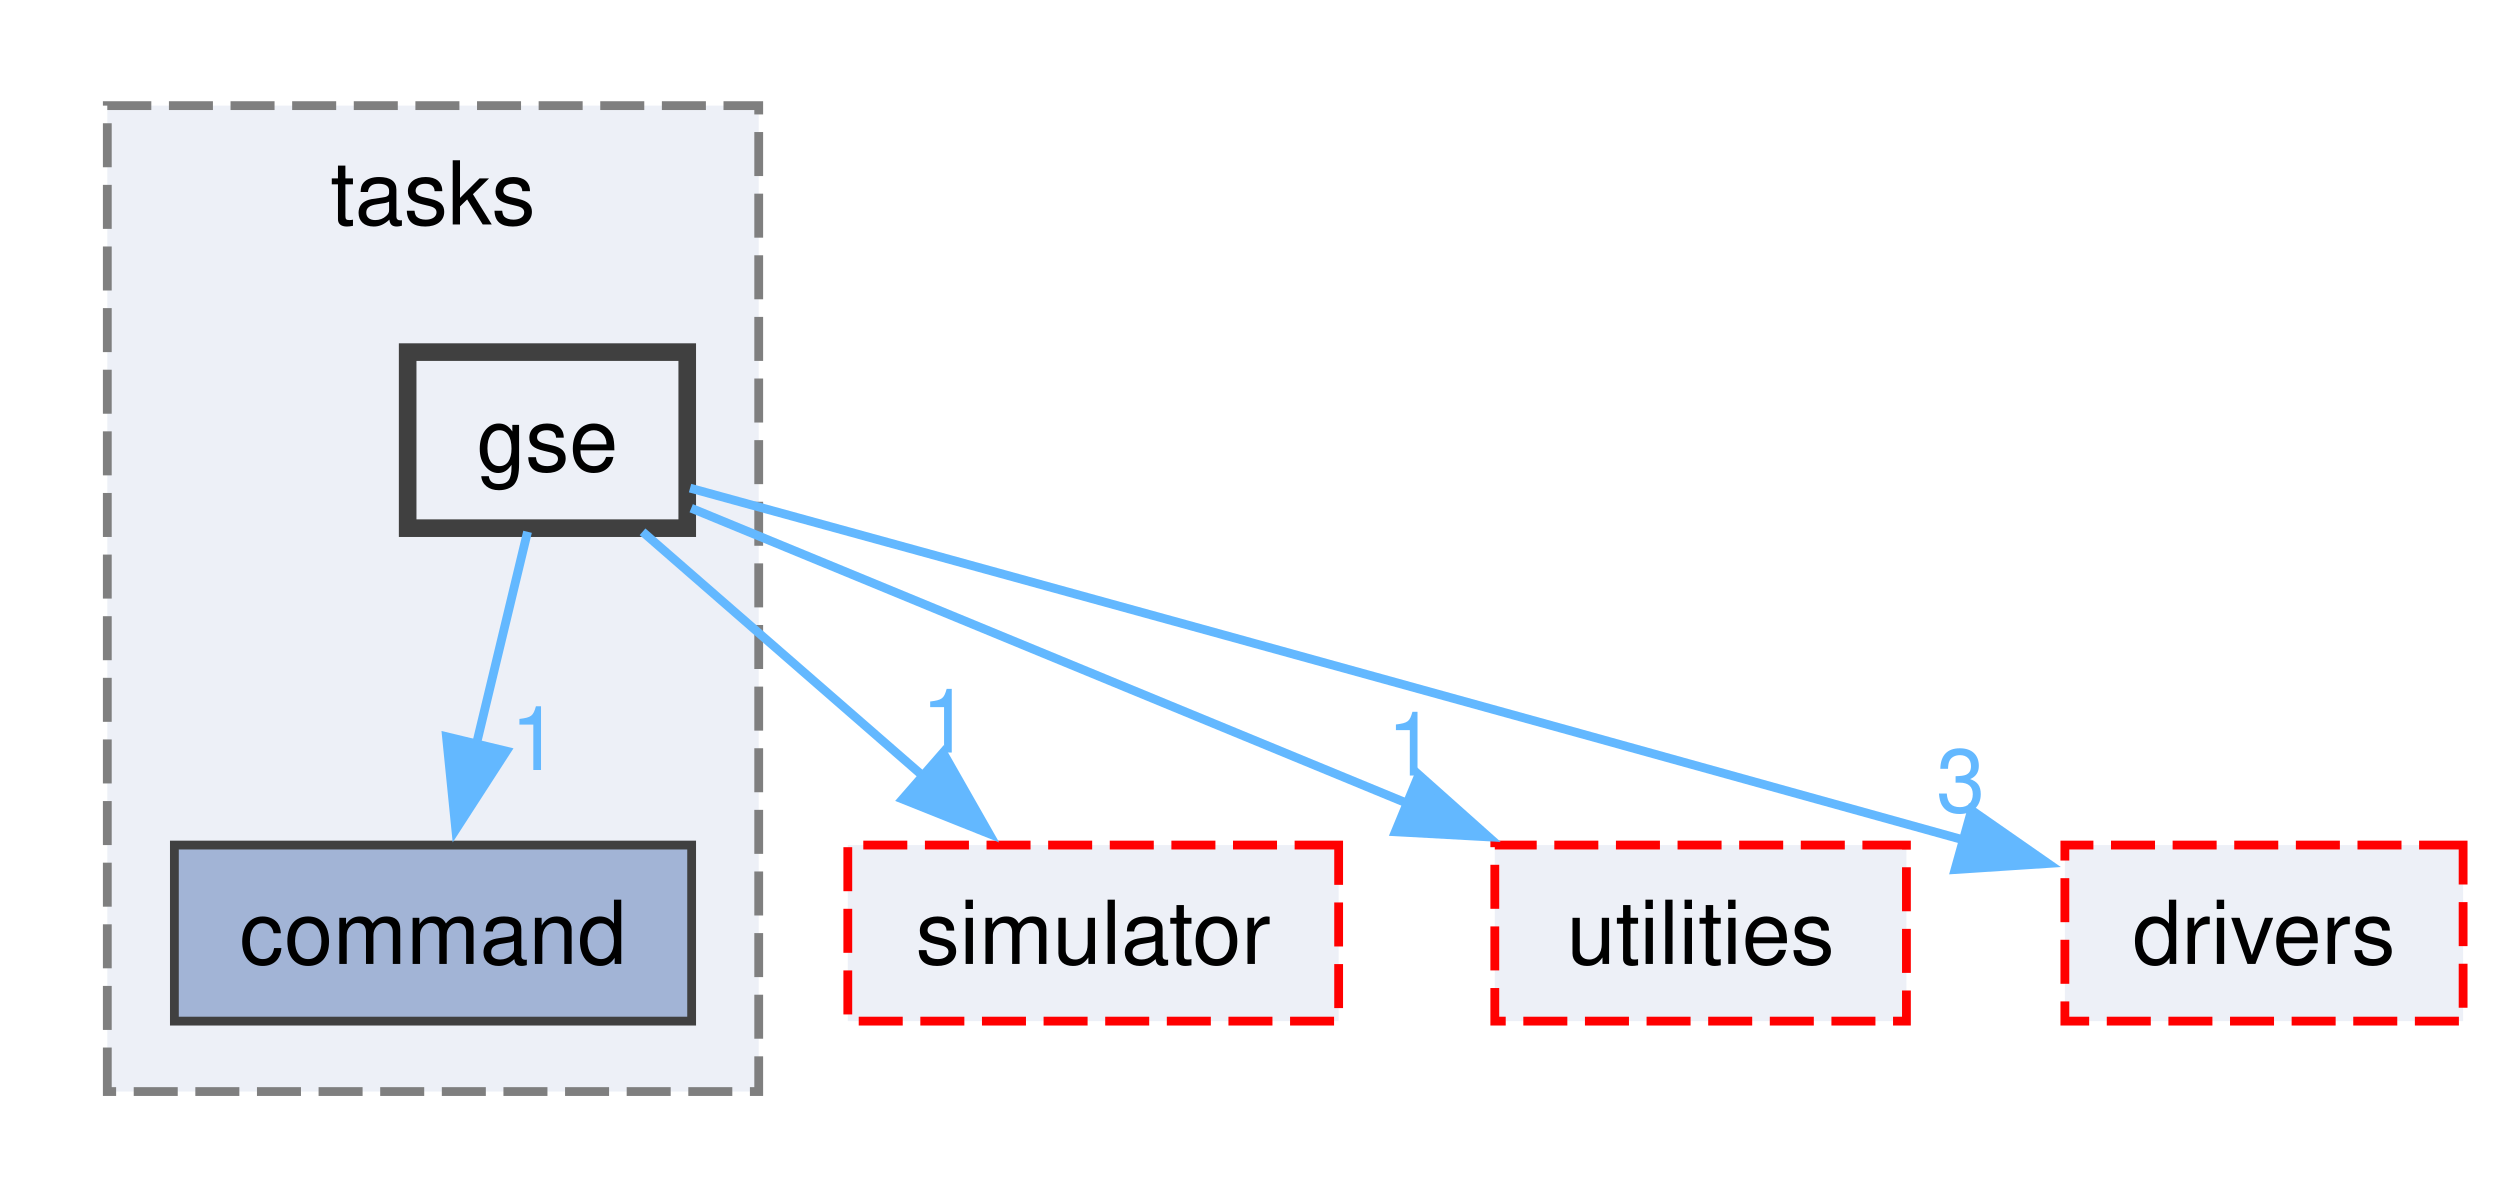
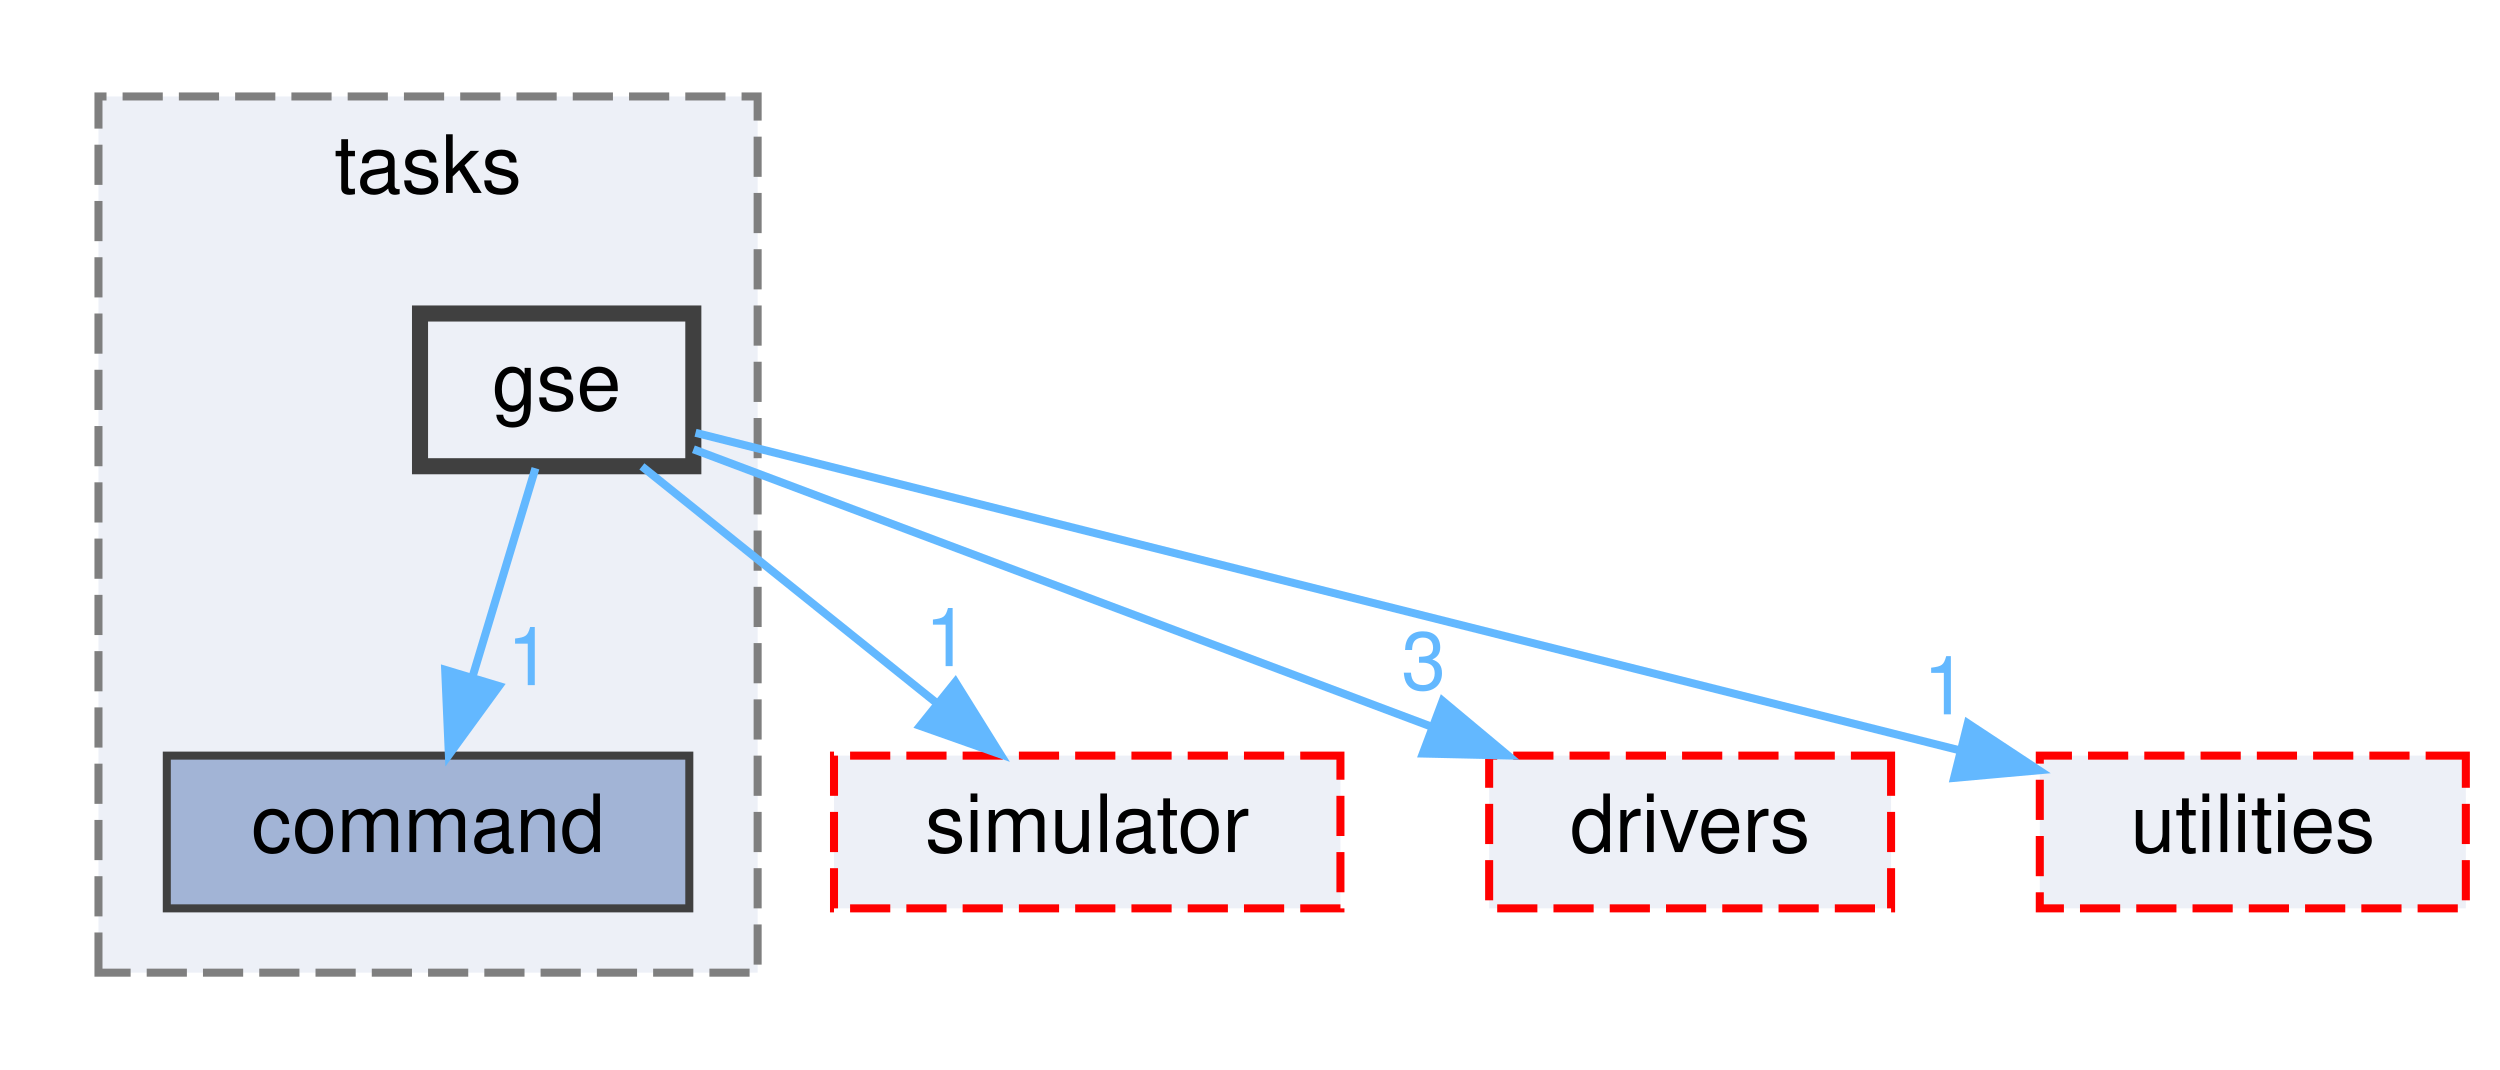
- <svg xmlns="http://www.w3.org/2000/svg" xmlns:xlink="http://www.w3.org/1999/xlink" width="284pt" height="136pt" viewBox="0.00 0.00 283.62 136.00">
-   <g id="graph0" class="graph" transform="scale(1 1) rotate(0) translate(4 132)">
+ <svg xmlns="http://www.w3.org/2000/svg" xmlns:xlink="http://www.w3.org/1999/xlink" width="311pt" height="133pt" viewBox="0.00 0.00 310.50 133.00">
+   <g id="graph0" class="graph" transform="scale(1 1) rotate(0) translate(4 129)">
    <g id="clust1" class="cluster">
      <g id="a_clust1">
        <a xlink:href="dir_76dd8867a16d204aa2db31affc56d971.html" target="_top" xlink:title="tasks">
-           <polygon fill="#edf0f7" stroke="#7f7f7f" stroke-dasharray="5,2" points="8,-8 8,-120 82,-120 82,-8 8,-8" />
-           <text text-anchor="middle" x="45" y="-106.5" font-family="Helvetica,sans-Serif" font-size="10.00">tasks</text>
+           <polygon fill="#edf0f7" stroke="#7f7f7f" stroke-dasharray="5,2" points="8,-8 8,-117 90,-117 90,-8 8,-8" />
+           <text text-anchor="middle" x="49" y="-105" font-family="Helvetica,sans-Serif" font-size="10.00">tasks</text>
        </a>
      </g>
    </g>
    <g id="node1" class="node">
      <g id="a_node1">
        <a xlink:href="dir_d700705468c111f3e92036fb5a08c541.html" target="_top" xlink:title="command">
-           <polygon fill="#a2b4d6" stroke="#404040" points="74.38,-36 15.62,-36 15.62,-16 74.38,-16 74.38,-36" />
-           <text text-anchor="middle" x="45" y="-22.5" font-family="Helvetica,sans-Serif" font-size="10.00">command</text>
+           <polygon fill="#a2b4d6" stroke="#404040" points="81.5,-35 16.5,-35 16.5,-16 81.5,-16 81.5,-35" />
+           <text text-anchor="middle" x="49" y="-23" font-family="Helvetica,sans-Serif" font-size="10.00">command</text>
        </a>
      </g>
    </g>
    <g id="node2" class="node">
      <g id="a_node2">
        <a xlink:href="dir_eab2301a68d140567e746b22d4e0c3b8.html" target="_top" xlink:title="gse">
-           <polygon fill="#edf0f7" stroke="#404040" stroke-width="2" points="73.88,-92 42.12,-92 42.12,-72 73.88,-72 73.88,-92" />
-           <text text-anchor="middle" x="58" y="-78.5" font-family="Helvetica,sans-Serif" font-size="10.00">gse</text>
+           <polygon fill="#edf0f7" stroke="#404040" stroke-width="2" points="82,-90 48,-90 48,-71 82,-71 82,-90" />
+           <text text-anchor="middle" x="65" y="-78" font-family="Helvetica,sans-Serif" font-size="10.00">gse</text>
        </a>
      </g>
    </g>
    <g id="edge3" class="edge">
      <g id="a_edge3">
-         <a xlink:href="dir_000005_000000.html" target="_top">
-           <path fill="none" stroke="#63b8ff" d="M55.74,-71.59C54.13,-64.93 51.92,-55.75 49.92,-47.44" />
-           <polygon fill="#63b8ff" stroke="#63b8ff" points="53.34,-46.67 47.59,-37.77 46.53,-48.31 53.34,-46.67" />
+         <a xlink:href="dir_000007_000000.html" target="_top">
+           <path fill="none" stroke="#63b8ff" d="M62.36,-70.75C60.24,-63.72 57.19,-53.62 54.54,-44.84" />
+           <polygon fill="#63b8ff" stroke="#63b8ff" points="57.83,-43.65 51.59,-35.09 51.13,-45.67 57.83,-43.65" />
        </a>
      </g>
      <g id="a_edge3-headlabel">
-         <a xlink:href="dir_000005_000000.html" target="_top" xlink:title="1">
-           <text text-anchor="middle" x="56.58" y="-44.53" font-family="Helvetica,sans-Serif" font-size="10.00" fill="#63b8ff">1</text>
+         <a xlink:href="dir_000007_000000.html" target="_top" xlink:title="1">
+           <text text-anchor="middle" x="61.59" y="-43.77" font-family="Helvetica,sans-Serif" font-size="10.00" fill="#63b8ff">1</text>
        </a>
      </g>
    </g>
    <g id="node3" class="node">
      <g id="a_node3">
        <a xlink:href="dir_420f87287d5a5fc6f35b7971ed84ed3f.html" target="_top" xlink:title="simulator">
-           <polygon fill="#edf0f7" stroke="red" stroke-dasharray="5,2" points="147.88,-36 92.12,-36 92.12,-16 147.88,-16 147.88,-36" />
-           <text text-anchor="middle" x="120" y="-22.5" font-family="Helvetica,sans-Serif" font-size="10.00">simulator</text>
+           <polygon fill="#edf0f7" stroke="red" stroke-dasharray="5,2" points="162.5,-35 99.5,-35 99.5,-16 162.5,-16 162.5,-35" />
+           <text text-anchor="middle" x="131" y="-23" font-family="Helvetica,sans-Serif" font-size="10.00">simulator</text>
        </a>
      </g>
    </g>
    <g id="edge1" class="edge">
      <g id="a_edge1">
-         <a xlink:href="dir_000005_000019.html" target="_top">
-           <path fill="none" stroke="#63b8ff" d="M68.8,-71.59C77.6,-63.93 90.25,-52.91 100.77,-43.75" />
-           <polygon fill="#63b8ff" stroke="#63b8ff" points="102.94,-46.5 108.18,-37.29 98.34,-41.22 102.94,-46.5" />
+         <a xlink:href="dir_000007_000021.html" target="_top">
+           <path fill="none" stroke="#63b8ff" d="M75.6,-70.98C85.46,-63.07 100.35,-51.11 112.22,-41.58" />
+           <polygon fill="#63b8ff" stroke="#63b8ff" points="114.6,-44.16 120.2,-35.17 110.21,-38.7 114.6,-44.16" />
        </a>
      </g>
      <g id="a_edge1-headlabel">
-         <a xlink:href="dir_000005_000019.html" target="_top" xlink:title="1">
-           <text text-anchor="middle" x="103.24" y="-46.51" font-family="Helvetica,sans-Serif" font-size="10.00" fill="#63b8ff">1</text>
+         <a xlink:href="dir_000007_000021.html" target="_top" xlink:title="1">
+           <text text-anchor="middle" x="113.57" y="-46.13" font-family="Helvetica,sans-Serif" font-size="10.00" fill="#63b8ff">1</text>
        </a>
      </g>
    </g>
    <g id="node4" class="node">
      <g id="a_node4">
+         <a xlink:href="dir_ce9acbebd20a964a9fb527ea0a00b86e.html" target="_top" xlink:title="drivers">
+           <polygon fill="#edf0f7" stroke="red" stroke-dasharray="5,2" points="231,-35 181,-35 181,-16 231,-16 231,-35" />
+           <text text-anchor="middle" x="206" y="-23" font-family="Helvetica,sans-Serif" font-size="10.00">drivers</text>
+         </a>
+       </g>
+     </g>
+     <g id="edge2" class="edge">
+       <g id="a_edge2">
+         <a xlink:href="dir_000007_000003.html" target="_top">
+           <path fill="none" stroke="#63b8ff" d="M82.01,-73.11C104.68,-64.59 145.25,-49.34 173.8,-38.61" />
+           <polygon fill="#63b8ff" stroke="#63b8ff" points="175.21,-41.81 183.34,-35.02 172.75,-35.26 175.21,-41.81" />
+         </a>
+       </g>
+       <g id="a_edge2-headlabel">
+         <a xlink:href="dir_000007_000003.html" target="_top" xlink:title="3">
+           <text text-anchor="middle" x="172.85" y="-43.23" font-family="Helvetica,sans-Serif" font-size="10.00" fill="#63b8ff">3</text>
+         </a>
+       </g>
+     </g>
+     <g id="node5" class="node">
+       <g id="a_node5">
        <a xlink:href="dir_f18bcf57bbcb015d680a06f545708a64.html" target="_top" xlink:title="utilities">
-           <polygon fill="#edf0f7" stroke="red" stroke-dasharray="5,2" points="212.38,-36 165.62,-36 165.62,-16 212.38,-16 212.38,-36" />
-           <text text-anchor="middle" x="189" y="-22.5" font-family="Helvetica,sans-Serif" font-size="10.00">utilities</text>
+           <polygon fill="#edf0f7" stroke="red" stroke-dasharray="5,2" points="302.5,-35 249.5,-35 249.5,-16 302.5,-16 302.5,-35" />
+           <text text-anchor="middle" x="276" y="-23" font-family="Helvetica,sans-Serif" font-size="10.00">utilities</text>
        </a>
      </g>
    </g>
    <g id="edge4" class="edge">
      <g id="a_edge4">
-         <a xlink:href="dir_000005_000031.html" target="_top">
-           <path fill="none" stroke="#63b8ff" d="M74.33,-74.27C94.61,-65.91 129.72,-51.43 155.77,-40.7" />
-           <polygon fill="#63b8ff" stroke="#63b8ff" points="156.99,-43.98 164.9,-36.93 154.32,-37.51 156.99,-43.98" />
+         <a xlink:href="dir_000007_000034.html" target="_top">
+           <path fill="none" stroke="#63b8ff" d="M82.27,-75.16C116.49,-66.57 193.58,-47.2 239.53,-35.66" />
+           <polygon fill="#63b8ff" stroke="#63b8ff" points="240.54,-39.02 249.39,-33.18 238.84,-32.23 240.54,-39.02" />
        </a>
      </g>
      <g id="a_edge4-headlabel">
-         <a xlink:href="dir_000005_000031.html" target="_top" xlink:title="1">
-           <text text-anchor="middle" x="156.15" y="-43.9" font-family="Helvetica,sans-Serif" font-size="10.00" fill="#63b8ff">1</text>
-         </a>
-       </g>
-     </g>
-     <g id="node5" class="node">
-       <g id="a_node5">
-         <a xlink:href="dir_ce9acbebd20a964a9fb527ea0a00b86e.html" target="_top" xlink:title="drivers">
-           <polygon fill="#edf0f7" stroke="red" stroke-dasharray="5,2" points="275.62,-36 230.38,-36 230.38,-16 275.62,-16 275.62,-36" />
-           <text text-anchor="middle" x="253" y="-22.5" font-family="Helvetica,sans-Serif" font-size="10.00">drivers</text>
-         </a>
-       </g>
-     </g>
-     <g id="edge2" class="edge">
-       <g id="a_edge2">
-         <a xlink:href="dir_000005_000001.html" target="_top">
-           <path fill="none" stroke="#63b8ff" d="M74.2,-76.55C101.79,-68.98 159.91,-53 218.91,-36.57" />
-           <polygon fill="#63b8ff" stroke="#63b8ff" points="219.78,-39.96 228.47,-33.91 217.9,-33.22 219.78,-39.96" />
-         </a>
-       </g>
-       <g id="a_edge2-headlabel">
-         <a xlink:href="dir_000005_000001.html" target="_top" xlink:title="3">
-           <text text-anchor="middle" x="218.54" y="-39.76" font-family="Helvetica,sans-Serif" font-size="10.00" fill="#63b8ff">3</text>
+         <a xlink:href="dir_000007_000034.html" target="_top" xlink:title="1">
+           <text text-anchor="middle" x="237.75" y="-40.14" font-family="Helvetica,sans-Serif" font-size="10.00" fill="#63b8ff">1</text>
        </a>
      </g>
    </g>
  </g>
</svg>
